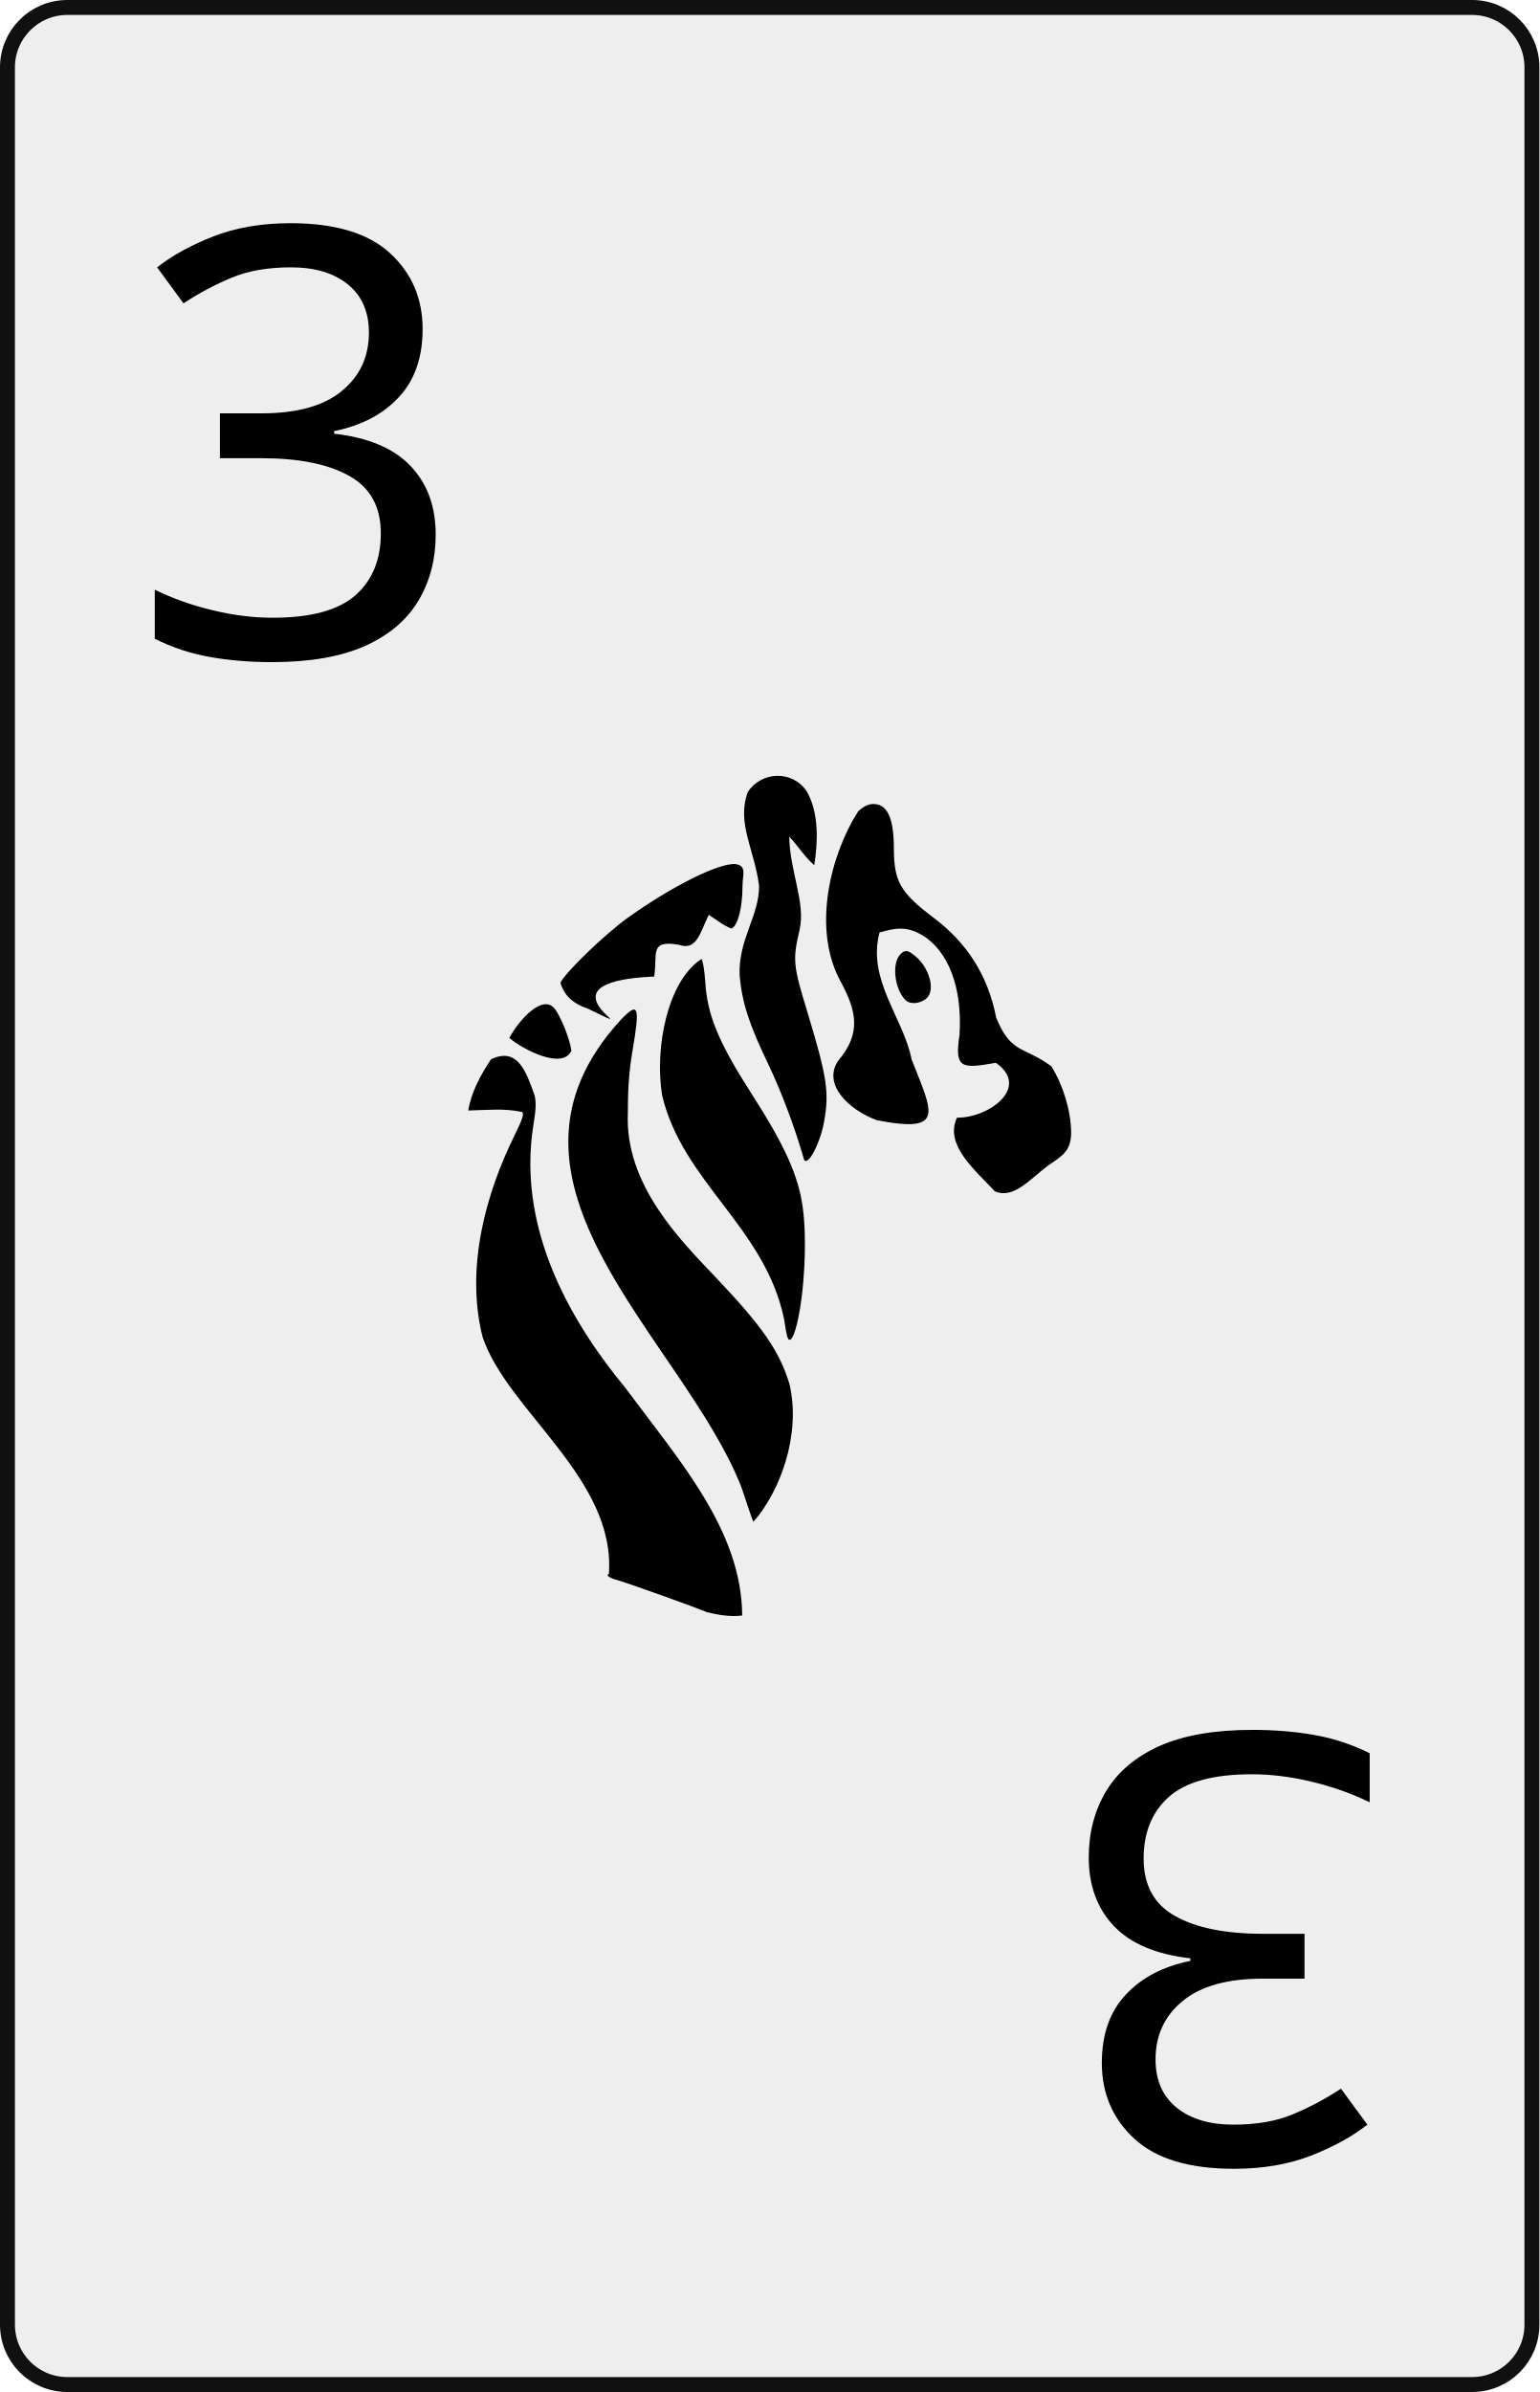
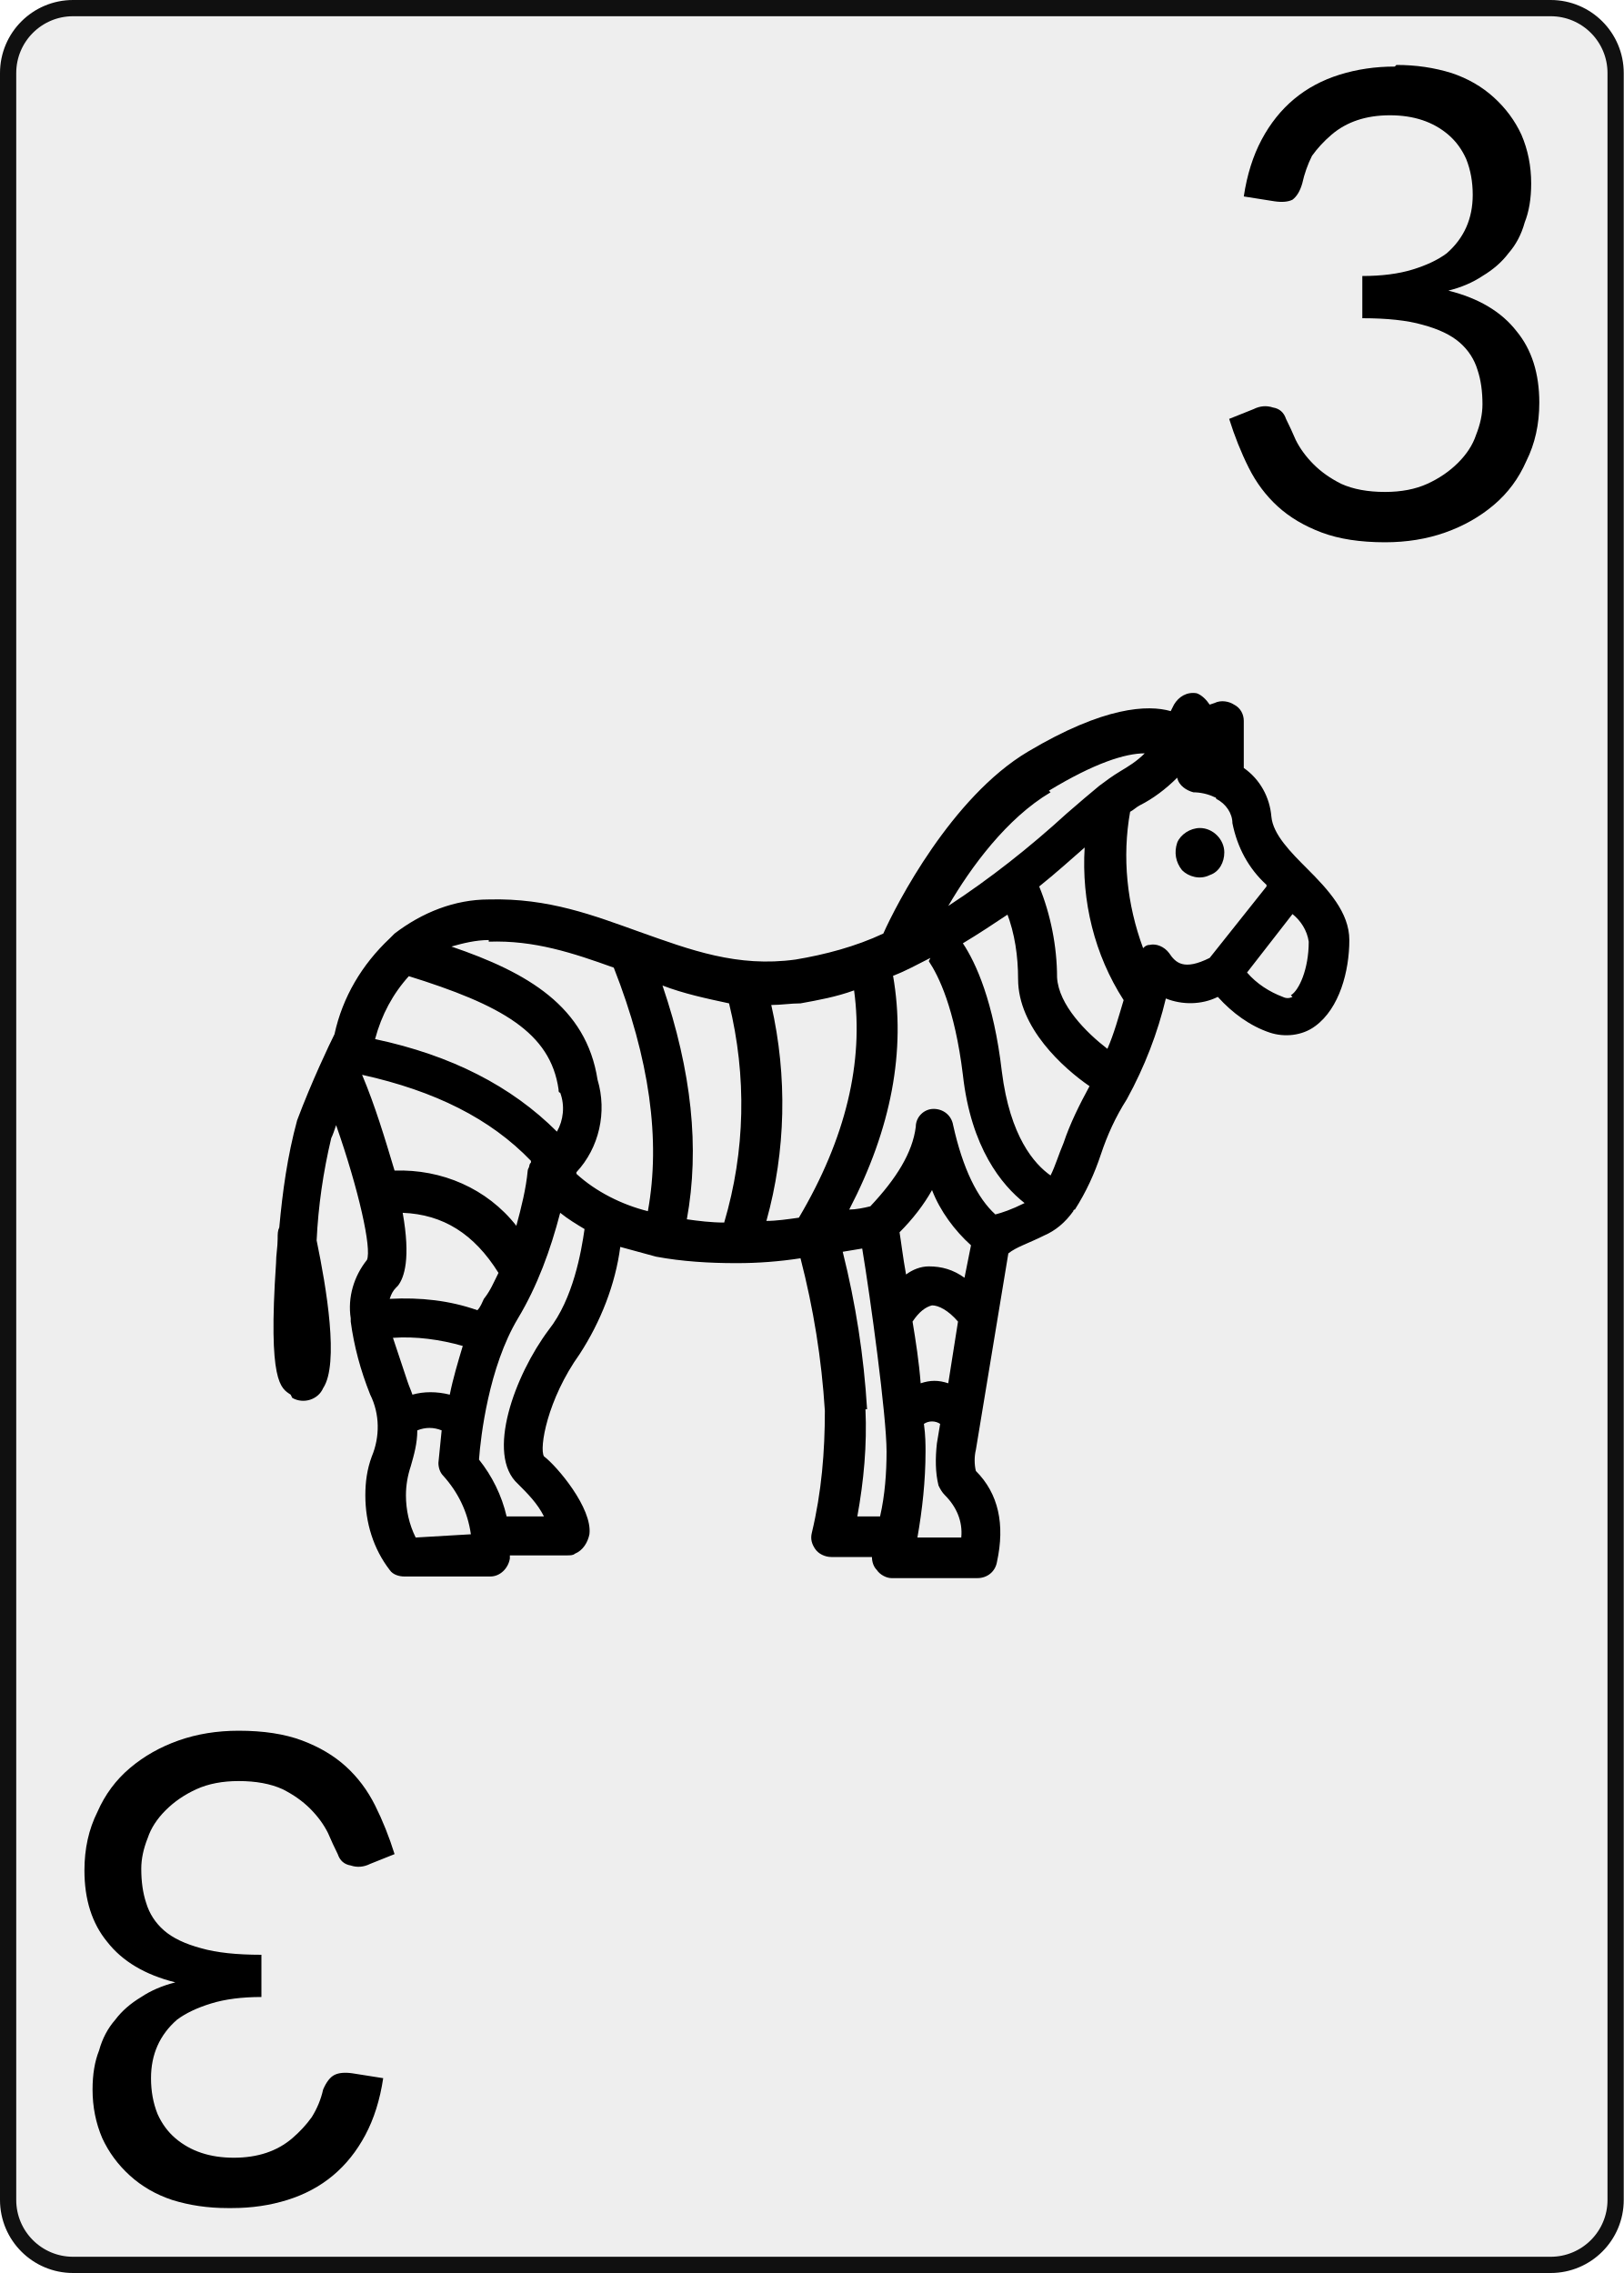
- <svg xmlns="http://www.w3.org/2000/svg" width="103px" height="160px" viewbox="0 0 103 160">
-   <rect x="0.5" y="0.5" width="102px" height="159px" rx="4px" ry="4px" style="fill:#eeeeee;stroke-width:1px;stroke:#101010" />
-   <g transform="translate(20,30)">
-     <text text-anchor="middle" style="dominant-baseline:middle;font:40px sans-serif;fill:#000000">3</text>
+ <svg xmlns="http://www.w3.org/2000/svg" width="100px" height="140px" viewbox="0 0 100 140">
+   <rect x="0.5" y="0.5" width="99px" height="139px" rx="4px" ry="4px" style="fill:#eeeeee;stroke-width:1px;stroke:#101010" />
+   <g id="zebra">
+     <path style="fill:#000000;stroke:none" d="m 18.0,86.1 c 0.7,0.4 1.6,0.1 1.9,-0.6 1.0,-1.5 0.2,-6.2 -0.4,-9.1 h 0 c 0.1,-2.1 0.4,-4.2 0.9,-6.3 0.1,-0.2 0.2,-0.5 0.3,-0.8 1.4,4.0 2.2,7.6 1.9,8.3 -0.8,1.0 -1.2,2.3 -1.0,3.6 v 0.1 c 0,0 0,0.1 0,0.1 0.2,1.5 0.6,3.0 1.2,4.5 0.6,1.2 0.6,2.6 0.1,3.8 -0.3,0.8 -0.4,1.6 -0.4,2.4 0,1.7 0.5,3.3 1.5,4.6 0.2,0.3 0.6,0.4 0.9,0.4 h 5.3 c 0.6,0 1.1,-0.5 1.2,-1.1 v -0.2 h 3.5 c 0.2,0 0.4,0 0.5,-0.1 0.5,-0.2 0.8,-0.7 0.9,-1.2 0.2,-1.6 -2.0,-4.2 -2.8,-4.8 -0.3,-0.5 0.2,-3.5 2.2,-6.3 1.3,-2.0 2.2,-4.3 2.5,-6.6 0.7,0.2 1.5,0.4 2.2,0.6 h 0 c 1.6,0.3 3.3,0.4 4.9,0.4 h 0.1 c 1.3,0 2.6,-0.1 3.9,-0.3 0.8,3.1 1.3,6.2 1.5,9.4 0,2.5 -0.2,5.0 -0.8,7.5 -0.1,0.4 0,0.7 0.2,1.0 0.2,0.3 0.6,0.5 1.0,0.5 h 2.5 c 0,0.3 0.1,0.6 0.3,0.8 0.2,0.3 0.6,0.5 0.9,0.5 h 5.3 c 0.6,0 1.1,-0.4 1.2,-1.0 0.5,-2.3 0.1,-4.2 -1.3,-5.6 h 0 c -0.1,-0.4 -0.1,-0.9 0,-1.3 l 2.0,-12.1 C 62.6,76.8 63.3,76.6 64.3,76.1 h 0 c 0.7,-0.3 1.3,-0.8 1.8,-1.5 0,0 0,-0.1 0.1,-0.1 0.7,-1.1 1.2,-2.2 1.6,-3.4 0.4,-1.2 0.9,-2.3 1.6,-3.4 1.1,-2.0 1.9,-4.1 2.4,-6.2 1.0,0.4 2.2,0.4 3.2,-0.1 0.9,1.0 2.0,1.8 3.2,2.2 0.9,0.3 2.0,0.2 2.8,-0.4 1.5,-1.1 2.1,-3.4 2.1,-5.3 0,-1.7 -1.3,-3.1 -2.6,-4.4 -1.0,-1.0 -2.1,-2.1 -2.2,-3.2 v 0 c -0.1,-1.2 -0.7,-2.3 -1.7,-3.0 v -2.9 c 0,-0.4 -0.2,-0.8 -0.6,-1.0 -0.3,-0.2 -0.8,-0.3 -1.2,-0.1 l -0.3,0.1 c -0.2,-0.3 -0.5,-0.6 -0.8,-0.7 -0.6,-0.1 -1.1,0.2 -1.4,0.7 0,0 -0.1,0.2 -0.2,0.4 -1.4,-0.4 -4.1,-0.3 -8.8,2.5 -4.7,2.8 -8.1,9.4 -8.9,11.2 -1.7,0.8 -3.6,1.3 -5.4,1.6 -3.6,0.5 -6.5,-0.6 -9.6,-1.7 -2.8,-1.0 -5.6,-2.1 -9.3,-2.0 l 0,0 c -2.1,0 -4.1,0.8 -5.8,2.1 -0.1,0.1 -0.2,0.2 -0.3,0.3 -1.7,1.6 -2.9,3.6 -3.4,5.9 -0.3,0.6 -1.4,2.9 -2.3,5.3 -0.6,2.2 -0.9,4.4 -1.1,6.6 -0.1,0.2 -0.1,0.4 -0.1,0.7 0,0.5 -0.1,1.0 -0.1,1.5 -0.5,7.4 0.3,7.7 0.9,8.1 z m 7.1,-26.0 c 5.8,1.8 8.8,3.5 9.3,7.0 0,0.1 0,0.2 0.1,0.2 0.3,0.8 0.2,1.7 -0.2,2.4 C 31.5,66.9 27.8,65.0 23.1,64.0 c 0.4,-1.5 1.1,-2.8 2.1,-3.9 z M 24.5,79.2 c 0.4,-0.5 0.8,-1.7 0.3,-4.5 2.5,0.1 4.4,1.3 5.9,3.7 v 0 c -0.3,0.6 -0.5,1.1 -0.9,1.6 -0.1,0.2 -0.2,0.5 -0.4,0.7 h 0 c -1.7,-0.6 -3.5,-0.8 -5.4,-0.7 0.1,-0.3 0.2,-0.5 0.4,-0.7 z m 0.6,5.9 v 0 c -0.3,-0.9 -0.6,-1.8 -0.9,-2.7 1.4,-0.1 2.9,0.1 4.3,0.5 -0.3,1.0 -0.6,2.0 -0.8,3.0 -0.8,-0.2 -1.6,-0.2 -2.3,0 -0.1,-0.3 -0.2,-0.5 -0.3,-0.8 z m 7.6,-13.5 v 0 l 0,0 c -0.1,0.1 -0.1,0.2 -0.1,0.2 0,0.1 -0.1,0.2 -0.1,0.3 -0.1,1.1 -0.4,2.3 -0.7,3.4 -1.8,-2.3 -4.6,-3.5 -7.5,-3.4 -0.6,-2.0 -1.2,-4.0 -2.0,-5.9 4.5,1.0 7.9,2.7 10.4,5.3 z m -7.1,23.1 c -0.4,-0.8 -0.6,-1.7 -0.6,-2.6 0,-0.6 0.1,-1.2 0.3,-1.8 0.2,-0.7 0.4,-1.4 0.4,-2.2 0.5,-0.2 1.0,-0.2 1.5,0 -0.1,1.1 -0.2,1.9 -0.2,2.0 0,0.3 0.1,0.6 0.3,0.8 0.9,1.0 1.5,2.2 1.7,3.6 z m 8.2,-12.8 c -2.1,2.8 -3.9,7.7 -1.9,9.5 v 0 c 0.6,0.6 1.2,1.2 1.6,2.0 h -2.3 c -0.3,-1.3 -0.9,-2.5 -1.7,-3.5 0.1,-1.4 0.6,-5.7 2.4,-8.7 1.2,-2.0 2.0,-4.2 2.6,-6.5 0.5,0.4 1.0,0.7 1.5,1.0 -0.2,1.4 -0.7,4.3 -2.2,6.2 z M 44.9,61.8 c 1.1,4.5 1.0,9.1 -0.3,13.5 -0.8,0 -1.6,-0.1 -2.3,-0.2 0.8,-4.4 0.3,-9.1 -1.5,-14.4 1.3,0.5 2.7,0.8 4.1,1.1 z m 24.3,-0.2 c -0.3,1.0 -0.6,2.1 -1.0,3.0 -1.3,-1.0 -3.0,-2.7 -3.1,-4.4 0,-1.9 -0.4,-3.9 -1.1,-5.6 1.0,-0.8 2.0,-1.7 2.8,-2.4 h 0 c -0.2,3.3 0.6,6.6 2.4,9.4 z m -7.2,-5.4 c 0.5,1.3 0.7,2.7 0.7,4.1 0,3.0 2.8,5.5 4.4,6.6 -0.6,1.1 -1.2,2.3 -1.6,3.5 -0.3,0.7 -0.5,1.4 -0.8,2.0 -1.0,-0.7 -2.5,-2.4 -3.0,-6.4 -0.5,-4.3 -1.6,-6.7 -2.4,-7.9 1.0,-0.6 1.9,-1.2 2.8,-1.8 z m -4.8,3.0 c 0.6,0.9 1.6,2.9 2.1,7.0 0.5,4.5 2.4,6.8 3.8,7.9 -0.8,0.4 -1.4,0.6 -1.8,0.7 -1.1,-1.0 -2.0,-2.8 -2.6,-5.5 h 0 c -0.1,-0.6 -0.6,-1.0 -1.2,-1.0 -0.6,0 -1.1,0.5 -1.1,1.1 -0.2,1.6 -1.2,3.2 -2.8,4.9 -0.4,0.1 -0.9,0.2 -1.3,0.2 2.6,-5.0 3.5,-9.8 2.7,-14.4 0.8,-0.3 1.5,-0.7 2.3,-1.1 z m 2.2,19.5 h 0 c -0.7,-0.5 -1.4,-0.7 -2.2,-0.7 -0.5,0 -1.0,0.2 -1.4,0.5 -0.2,-1.1 -0.3,-2.0 -0.4,-2.6 h 0 c 0.8,-0.8 1.5,-1.7 2.0,-2.6 0.5,1.3 1.4,2.5 2.4,3.4 z m -3.2,2.7 c 0.4,-0.6 0.8,-0.9 1.2,-1.0 0.4,0 1.0,0.3 1.6,1.0 l -0.6,3.8 h 0 c -0.6,-0.2 -1.1,-0.2 -1.7,0 -0.1,-1.3 -0.3,-2.6 -0.5,-3.8 z m -2.8,5.4 0,0 c -0.2,-3.3 -0.7,-6.5 -1.5,-9.7 l 1.2,-0.2 c 0.5,3.0 1.5,10.3 1.5,12.5 0,1.3 -0.1,2.7 -0.4,4.0 h -1.4 c 0.4,-2.2 0.6,-4.4 0.5,-6.6 z m 5.9,7.9 h -2.8 c 0.3,-1.7 0.5,-3.5 0.5,-5.3 0,-0.4 0,-1.0 -0.1,-1.7 0.3,-0.2 0.7,-0.2 1.0,0 l -0.2,1.2 c -0.1,0.9 -0.1,1.8 0.1,2.6 0.1,0.2 0.2,0.4 0.4,0.6 0.7,0.7 1.1,1.6 1.0,2.6 z M 79.6,61.4 c -0.2,0.1 -0.4,0.1 -0.6,0 -0.8,-0.3 -1.6,-0.8 -2.2,-1.5 l 2.8,-3.6 c 0.5,0.4 0.9,1.0 1.0,1.7 0,1.7 -0.6,3.0 -1.1,3.3 z M 78.0,54.6 74.5,59.0 C 72.9,59.8 72.4,59.3 72.0,58.7 l 0,0 c -0.3,-0.4 -0.8,-0.6 -1.2,-0.5 -0.2,0 -0.3,0.1 -0.4,0.2 -1.0,-2.7 -1.3,-5.6 -0.8,-8.4 0.2,-0.1 0.4,-0.3 0.6,-0.4 0.8,-0.4 1.6,-1.0 2.3,-1.7 0.1,0.5 0.6,0.8 1.0,0.9 0.4,0 0.9,0.1 1.3,0.3 0,0 0.1,0 0.1,0.1 0.6,0.3 1.0,0.9 1.0,1.5 0.3,1.5 1.0,2.8 2.1,3.8 z M 64.6,48.7 c 2.8,-1.7 4.7,-2.3 5.9,-2.3 h 0 c -0.5,0.5 -1.0,0.8 -1.5,1.1 -0.5,0.3 -0.9,0.6 -1.3,0.9 -0.6,0.5 -1.2,1.0 -2.0,1.7 -2.3,2.1 -4.7,4.0 -7.3,5.7 1.4,-2.4 3.6,-5.4 6.3,-7.0 z M 49.3,61.8 c 1.1,-0.2 2.2,-0.4 3.3,-0.8 0.6,4.4 -0.5,9.1 -3.4,14.0 -0.7,0.1 -1.4,0.2 -2.0,0.2 1.2,-4.3 1.3,-8.9 0.3,-13.3 0.6,0 1.2,-0.1 1.8,-0.1 z m -19.2,-3.8 c 2.8,-0.1 5.2,0.7 7.7,1.6 2.2,5.6 2.9,10.6 2.1,15.0 -1.6,-0.4 -3.2,-1.2 -4.4,-2.3 0,0 0,-0.1 0,-0.1 1.4,-1.5 1.9,-3.7 1.3,-5.7 -0.7,-4.5 -4.3,-6.6 -9.0,-8.2 0.7,-0.2 1.5,-0.4 2.3,-0.4 z" />
+     <path style="fill:#000000;stroke:none" d="m 73.9,51.0 c -0.6,0 -1.2,0.4 -1.4,0.9 -0.2,0.6 -0.1,1.2 0.3,1.7 0.4,0.4 1.1,0.6 1.7,0.3 0.6,-0.2 0.9,-0.8 0.9,-1.4 0,-0.8 -0.7,-1.5 -1.5,-1.5 z" />
  </g>
-   <g transform="translate(82,130) rotate(180)">
-     <text text-anchor="middle" style="dominant-baseline:middle;font:40px sans-serif;fill:#000000">3</text>
-   </g>
-   <path style="fill:#000000;stroke:none" d="m 47.35,107.86 c -0.7,-0.31 -5.61,-2.07 -6.19,-2.21 -0.38,-0.09 -0.68,-0.35 -0.42,-0.35 0.47,-6.43 -6.81,-10.92 -8.46,-15.90 -1.18,-4.76 0.33,-9.75 2.11,-13.38 0.57,-1.15 0.68,-1.5 0.55,-1.64 -1.3,-0.26 -2.14,-0.13 -3.61,-0.1 0.2,-1.24 0.85,-2.41 1.52,-3.42 1.82,-0.88 2.38,0.91 2.92,2.41 0.11,0.48 0.09,0.96 -0.08,1.98 -1.16,7.21 2.82,13.55 6.15,17.58 3.65,4.92 7.78,9.54 7.82,15.23 -0.79,0.11 -1.64,-0.05 -2.31,-0.21 z m 3.05,-6.08 c -0.04,-0.06 -0.4,-1.11 -0.8,-2.32 -3.91,-9.93 -18.1,-20.38 -8.03,-31.28 1.15,-1.19 1.26,-0.89 0.75,2.11 -0.22,1.3 -0.31,2.41 -0.31,4.13 -0.23,4.81 3.52,8.53 5.82,10.96 3.17,3.33 4.32,4.98 4.99,7.19 0.81,3.44 -0.67,7.26 -2.41,9.22 z m 2.27,-12.38 c -0.04,-0.14 -0.14,-0.67 -0.21,-1.18 -1.3,-6.17 -6.78,-9.13 -8.16,-14.96 -0.51,-3.18 0.36,-7.63 2.63,-9.11 0.1,0.1 0.21,0.78 0.26,1.55 0.14,2.23 0.9,4.04 3.12,7.5 2.2,3.42 3.11,5.44 3.4,7.56 0.3,2.15 0.12,5.72 -0.39,7.81 -0.24,0.98 -0.5,1.31 -0.65,0.83 z m 13.9,-9.71 c -1.41,-1.5 -3.38,-3.13 -2.54,-4.93 2.14,0.03 4.94,-2.04 2.6,-3.67 -2.32,0.41 -2.77,0.39 -2.43,-1.87 0.16,-2.51 -0.39,-5.18 -2.28,-6.53 -1.15,-0.76 -1.9,-0.65 -3.07,-0.32 -0.85,3.17 1.6,5.71 2.14,8.48 1.39,3.56 2.32,4.98 -2.32,4.08 -1.9,-0.7 -3.66,-2.41 -2.58,-3.99 1.56,-1.83 1.19,-3.32 0.23,-5.15 -2.08,-3.62 -0.71,-8.71 1.1,-11.52 0.39,-0.35 0.68,-0.49 1.02,-0.49 0.94,0 1.37,0.95 1.37,3.03 0.01,2.15 0.43,2.89 2.62,4.55 2.27,1.69 3.68,3.9 4.22,6.7 1,2.46 1.86,1.91 3.69,3.26 0.78,1.23 1.3,2.94 1.33,4.39 0,1.29 -0.57,1.59 -1.57,2.27 -1.26,0.97 -2.32,2.25 -3.56,1.7 z m -12.77,-2.12 c -0.62,-2.16 -1.5,-4.5 -2.35,-6.29 -1.32,-2.73 -1.8,-4.21 -1.96,-6 -0.12,-2.4 1.31,-4.01 1.3,-6.02 -0.31,-2.46 -1.53,-4.22 -0.75,-6.29 0.94,-1.41 2.99,-1.44 3.93,-0.05 0.85,1.45 0.75,3.45 0.51,4.95 -0.66,-0.58 -1.08,-1.27 -1.67,-1.91 0.01,2.24 1.11,4.43 0.69,6.23 -0.47,2.02 -0.44,2.36 0.52,5.5 1.32,4.36 1.48,5.38 1.11,7.38 -0.26,1.43 -1.06,2.94 -1.33,2.51 z m -19.72,-8.14 c 0.6,-1.15 2.22,-2.99 3.04,-1.95 0.43,0.56 1.037,2.11 1.11,2.81 -0.6,1.27 -3.2,-0.06 -4.15,-0.86 z m 5.18,-1.99 c -1.13,-0.39 -1.58,-1.06 -1.76,-1.7 0.26,-0.64 2.98,-3.26 4.49,-4.34 2.97,-2.13 6.15,-3.71 7.24,-3.6 0.76,0.13 0.45,0.71 0.45,1.47 0,1.45 -0.32,2.68 -0.74,2.84 -0.58,-0.22 -0.99,-0.59 -1.52,-0.92 -0.6,1.27 -0.83,2.41 -1.98,2.01 -2.03,-0.36 -1.43,0.61 -1.67,2.12 -8.59,0.37 0.38,4.46 -4.5,2.12 z m 21.32,-0.55 c -0.72,-0.72 -0.92,-2.4 -0.37,-3.02 0.33,-0.36 0.52,-0.35 1.05,0.1 0.92,0.77 1.32,2.22 0.77,2.77 -0.4,0.4 -1.13,0.48 -1.45,0.15 z" />
+   <path id="number-top-right" style="fill:#000000;stroke:none" d="m 86.0,4.0 q 1.8,0 3.4,0.5 1.5,0.5 2.6,1.5 1.1,1.0 1.7,2.3 0.6,1.4 0.6,3.0 0,1.4 -0.4,2.4 -0.3,1.1 -1.0,1.9 -0.6,0.8 -1.6,1.4 -0.9,0.6 -2.1,0.9 2.8,0.7 4.2,2.5 1.4,1.7 1.4,4.4 0,2.0 -0.8,3.6 -0.7,1.6 -2.0,2.7 -1.3,1.1 -3.0,1.7 -1.7,0.6 -3.7,0.6 -2.3,0 -3.9,-0.6 -1.6,-0.6 -2.7,-1.6 -1.1,-1.0 -1.8,-2.4 -0.7,-1.4 -1.2,-3.0 l 1.5,-0.6 q 0.6,-0.3 1.2,-0.1 0.6,0.1 0.8,0.7 0.3,0.6 0.6,1.3 0.4,0.8 1.1,1.5 0.7,0.7 1.7,1.2 1.1,0.5 2.7,0.5 1.5,0 2.6,-0.5 1.1,-0.5 1.9,-1.3 0.8,-0.8 1.1,-1.7 0.4,-1.0 0.4,-1.9 0,-1.2 -0.3,-2.1 -0.3,-1.0 -1.1,-1.7 -0.8,-0.7 -2.3,-1.1 -1.4,-0.4 -3.7,-0.4 V 17.0 q 1.8,0 3.1,-0.4 1.3,-0.4 2.1,-1.0 0.8,-0.7 1.2,-1.6 0.4,-0.9 0.4,-2.0 0,-1.2 -0.4,-2.2 -0.4,-0.9 -1.1,-1.5 -0.7,-0.6 -1.6,-0.9 -0.9,-0.3 -2,-0.3 -1.1,0 -2.0,0.3 -0.9,0.3 -1.6,0.9 -0.7,0.6 -1.2,1.3 Q 80.4,10.4 80.2,11.3 80.0,12.0 79.6,12.3 79.2,12.5 78.5,12.4 L 76.6,12.1 q 0.3,-2.0 1.1,-3.5 0.8,-1.5 2.0,-2.5 1.2,-1.0 2.8,-1.5 1.6,-0.5 3.4,-0.5 z" />
+   <path id="number-bottom-left" style="fill:#000000;stroke:none" d="m 14.0,136.0 q -1.8,0 -3.4,-0.5 -1.5,-0.5 -2.6,-1.5 -1.1,-1.0 -1.7,-2.3 -0.6,-1.4 -0.6,-3.0 0,-1.4 0.4,-2.4 0.3,-1.1 1,-1.9 0.6,-0.8 1.6,-1.4 0.9,-0.6 2.1,-0.9 -2.8,-0.7 -4.2,-2.5 -1.4,-1.7 -1.4,-4.4 0,-2.0 0.8,-3.6 0.7,-1.6 2.0,-2.7 1.3,-1.1 3.0,-1.7 1.7,-0.6 3.7,-0.6 2.3,0 3.9,0.6 1.6,0.6 2.7,1.6 1.1,1.0 1.8,2.4 0.7,1.4 1.2,3.0 l -1.5,0.6 q -0.6,0.3 -1.2,0.1 -0.6,-0.1 -0.8,-0.7 -0.3,-0.6 -0.6,-1.3 -0.4,-0.8 -1.1,-1.5 -0.7,-0.7 -1.7,-1.2 -1.1,-0.5 -2.7,-0.5 -1.5,0 -2.6,0.5 -1.1,0.5 -1.9,1.3 -0.8,0.8 -1.1,1.7 -0.4,1.0 -0.4,1.9 0,1.2 0.3,2.1 0.3,1.0 1.1,1.7 0.8,0.7 2.3,1.1 1.4,0.4 3.7,0.4 V 123.0 q -1.8,0 -3.1,0.4 -1.3,0.4 -2.1,1.0 -0.8,0.7 -1.2,1.6 -0.4,0.9 -0.4,2.0 0,1.2 0.4,2.2 0.4,0.9 1.1,1.5 0.7,0.6 1.6,0.9 0.9,0.3 2.0,0.3 1.1,0 2.0,-0.3 0.9,-0.3 1.6,-0.9 0.7,-0.6 1.2,-1.3 0.5,-0.8 0.7,-1.7 0.3,-0.7 0.7,-0.9 0.4,-0.2 1.1,-0.1 l 1.9,0.3 q -0.3,2.0 -1.1,3.5 -0.8,1.5 -2.0,2.5 -1.2,1.0 -2.8,1.5 -1.6,0.5 -3.4,0.5 z" />
</svg>
